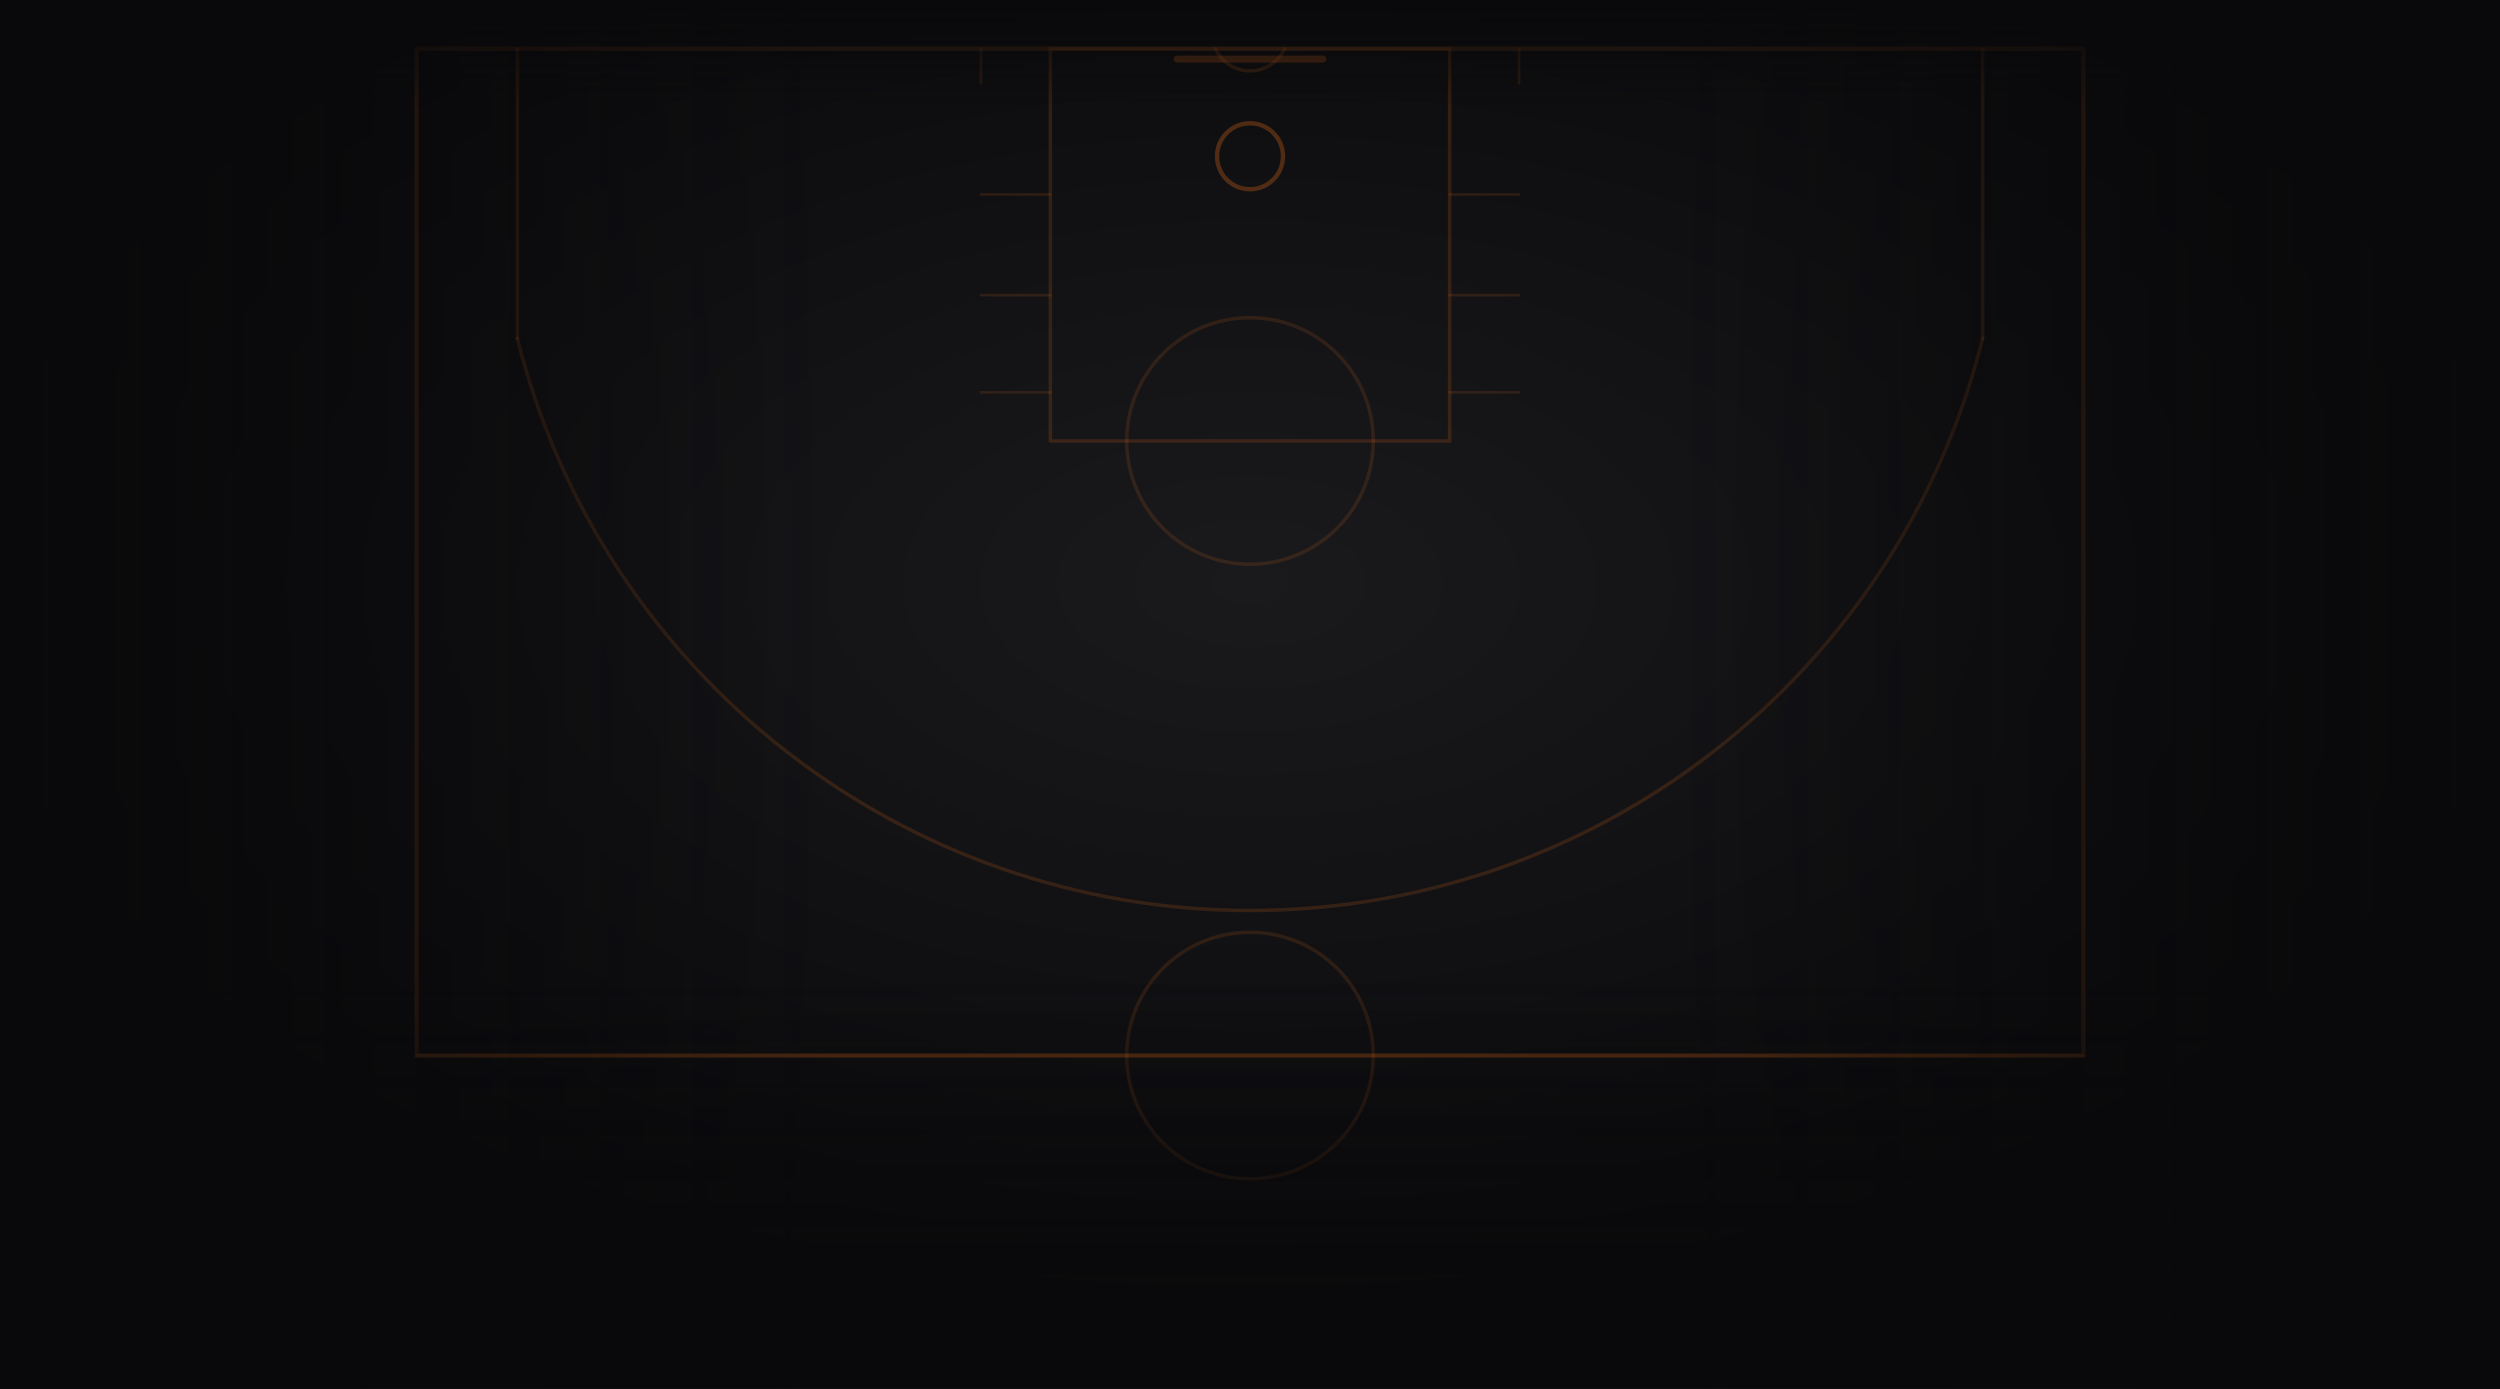
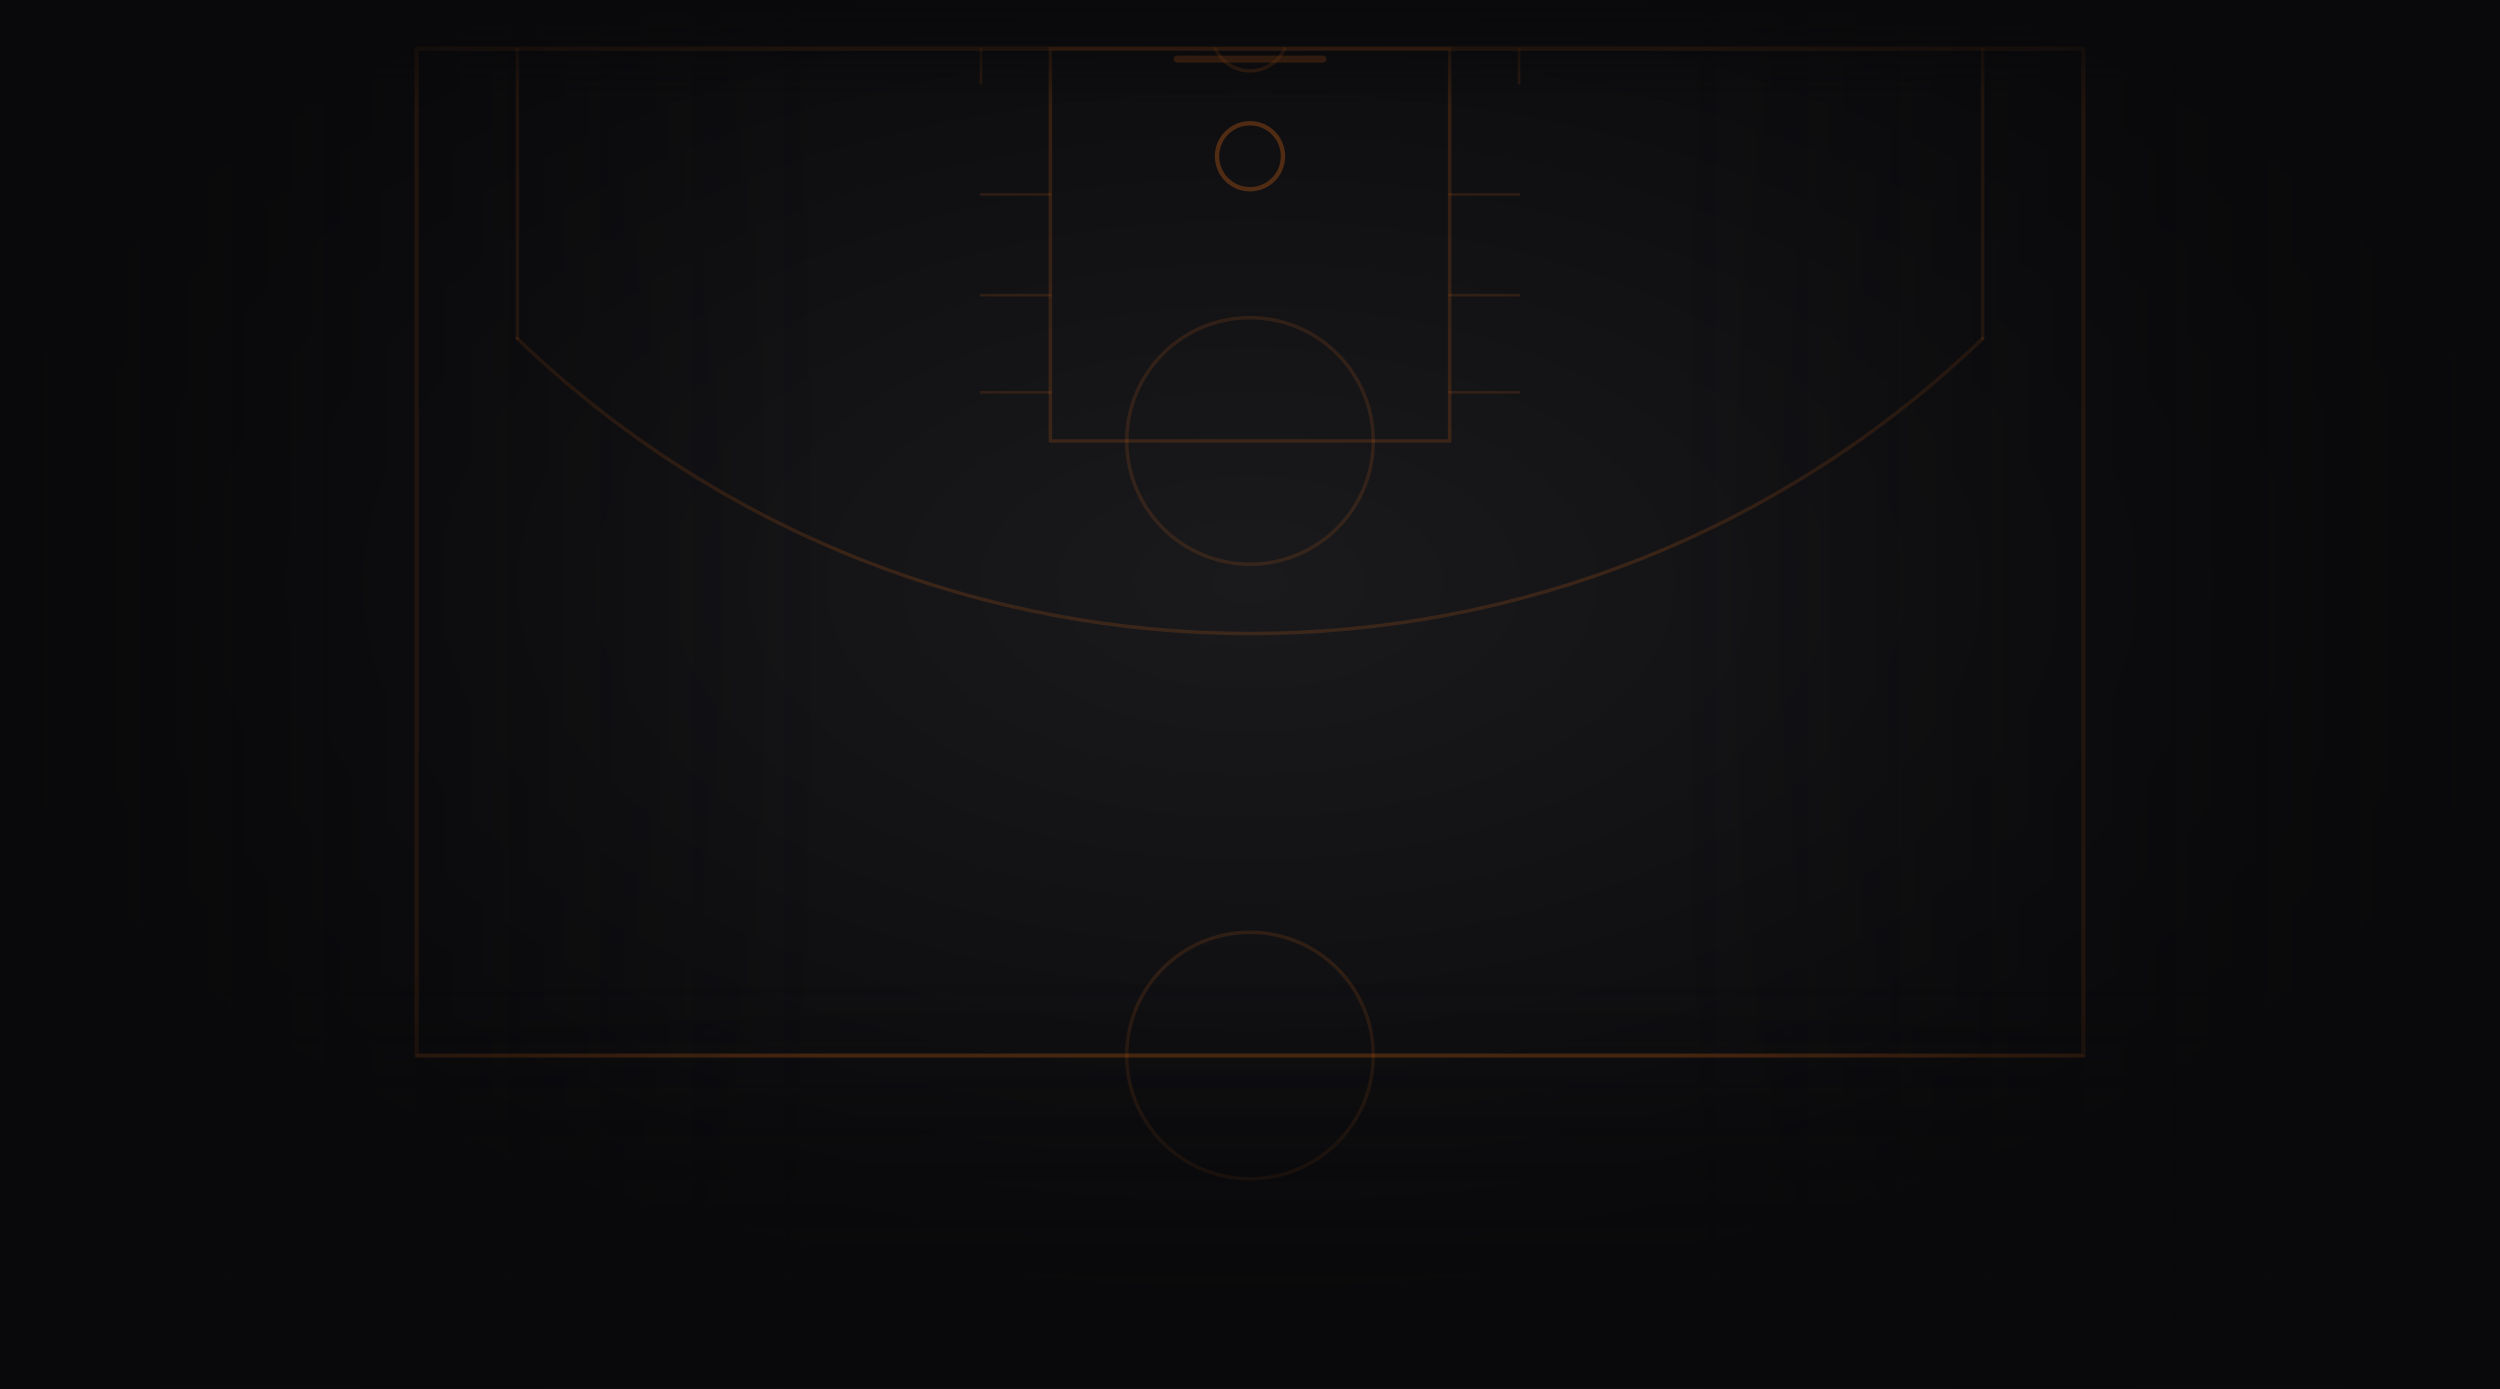
<svg xmlns="http://www.w3.org/2000/svg" viewBox="0 0 1440 800" preserveAspectRatio="xMidYMid slice">
  <defs>
    <radialGradient id="spot" cx="50%" cy="42%" r="52%">
      <stop offset="0%" stop-color="#1a1a1d" />
      <stop offset="100%" stop-color="#09090b" />
    </radialGradient>
    <linearGradient id="fadeL" x1="0%" y1="0%" x2="100%" y2="0%">
      <stop offset="0%" stop-color="#09090b" stop-opacity="1" />
      <stop offset="100%" stop-color="#09090b" stop-opacity="0" />
    </linearGradient>
    <linearGradient id="fadeR" x1="100%" y1="0%" x2="0%" y2="0%">
      <stop offset="0%" stop-color="#09090b" stop-opacity="1" />
      <stop offset="100%" stop-color="#09090b" stop-opacity="0" />
    </linearGradient>
    <linearGradient id="fadeB" x1="0%" y1="100%" x2="0%" y2="0%">
      <stop offset="0%" stop-color="#09090b" stop-opacity="1" />
      <stop offset="60%" stop-color="#09090b" stop-opacity="0" />
    </linearGradient>
    <linearGradient id="fadeT" x1="0%" y1="0%" x2="0%" y2="100%">
      <stop offset="0%" stop-color="#09090b" stop-opacity="1" />
      <stop offset="100%" stop-color="#09090b" stop-opacity="0" />
    </linearGradient>
  </defs>
  <rect width="1440" height="800" fill="url(#spot)" />
  <g fill="none" stroke="#f97316" stroke-linecap="round" stroke-linejoin="round">
    <rect x="240" y="28" width="960" height="580" stroke-width="2.5" opacity="0.18" />
    <line x1="240" y1="608" x2="1200" y2="608" stroke-width="2" opacity="0.15" />
    <circle cx="720" cy="608" r="71" stroke-width="2" opacity="0.13" />
    <line x1="678" y1="34" x2="762" y2="34" stroke-width="4" opacity="0.28" />
    <circle cx="720" cy="90" r="19" stroke-width="2.5" opacity="0.28" />
    <path d="M 700 28 A 22 22 0 0 0 740 28" stroke-width="2" opacity="0.18" />
    <rect x="605" y="28" width="230" height="226" stroke-width="2" opacity="0.16" />
    <line x1="565" y1="28" x2="565" y2="48" stroke-width="1.5" opacity="0.13" />
    <line x1="875" y1="28" x2="875" y2="48" stroke-width="1.5" opacity="0.13" />
    <line x1="565" y1="112" x2="605" y2="112" stroke-width="1.5" opacity="0.13" />
    <line x1="835" y1="112" x2="875" y2="112" stroke-width="1.5" opacity="0.13" />
    <line x1="565" y1="170" x2="605" y2="170" stroke-width="1.5" opacity="0.13" />
    <line x1="835" y1="170" x2="875" y2="170" stroke-width="1.5" opacity="0.13" />
    <line x1="565" y1="226" x2="605" y2="226" stroke-width="1.5" opacity="0.13" />
    <line x1="835" y1="226" x2="875" y2="226" stroke-width="1.5" opacity="0.13" />
    <circle cx="720" cy="254" r="71" stroke-width="2" opacity="0.13" />
    <line x1="298" y1="28" x2="298" y2="195" stroke-width="2" opacity="0.16" />
    <line x1="1142" y1="28" x2="1142" y2="195" stroke-width="2" opacity="0.16" />
-     <path d="M 298 195 A 435 435 0 0 0 1142 195" stroke-width="2" opacity="0.16" />
+     <path d="M 298 195 A 609 609 0 0 0 1142 195" stroke-width="2" opacity="0.16" />
  </g>
  <rect x="0" y="0" width="480" height="800" fill="url(#fadeL)" />
  <rect x="960" y="0" width="480" height="800" fill="url(#fadeR)" />
  <rect x="0" y="400" width="1440" height="400" fill="url(#fadeB)" />
  <rect x="0" y="0" width="1440" height="60" fill="url(#fadeT)" />
</svg>
